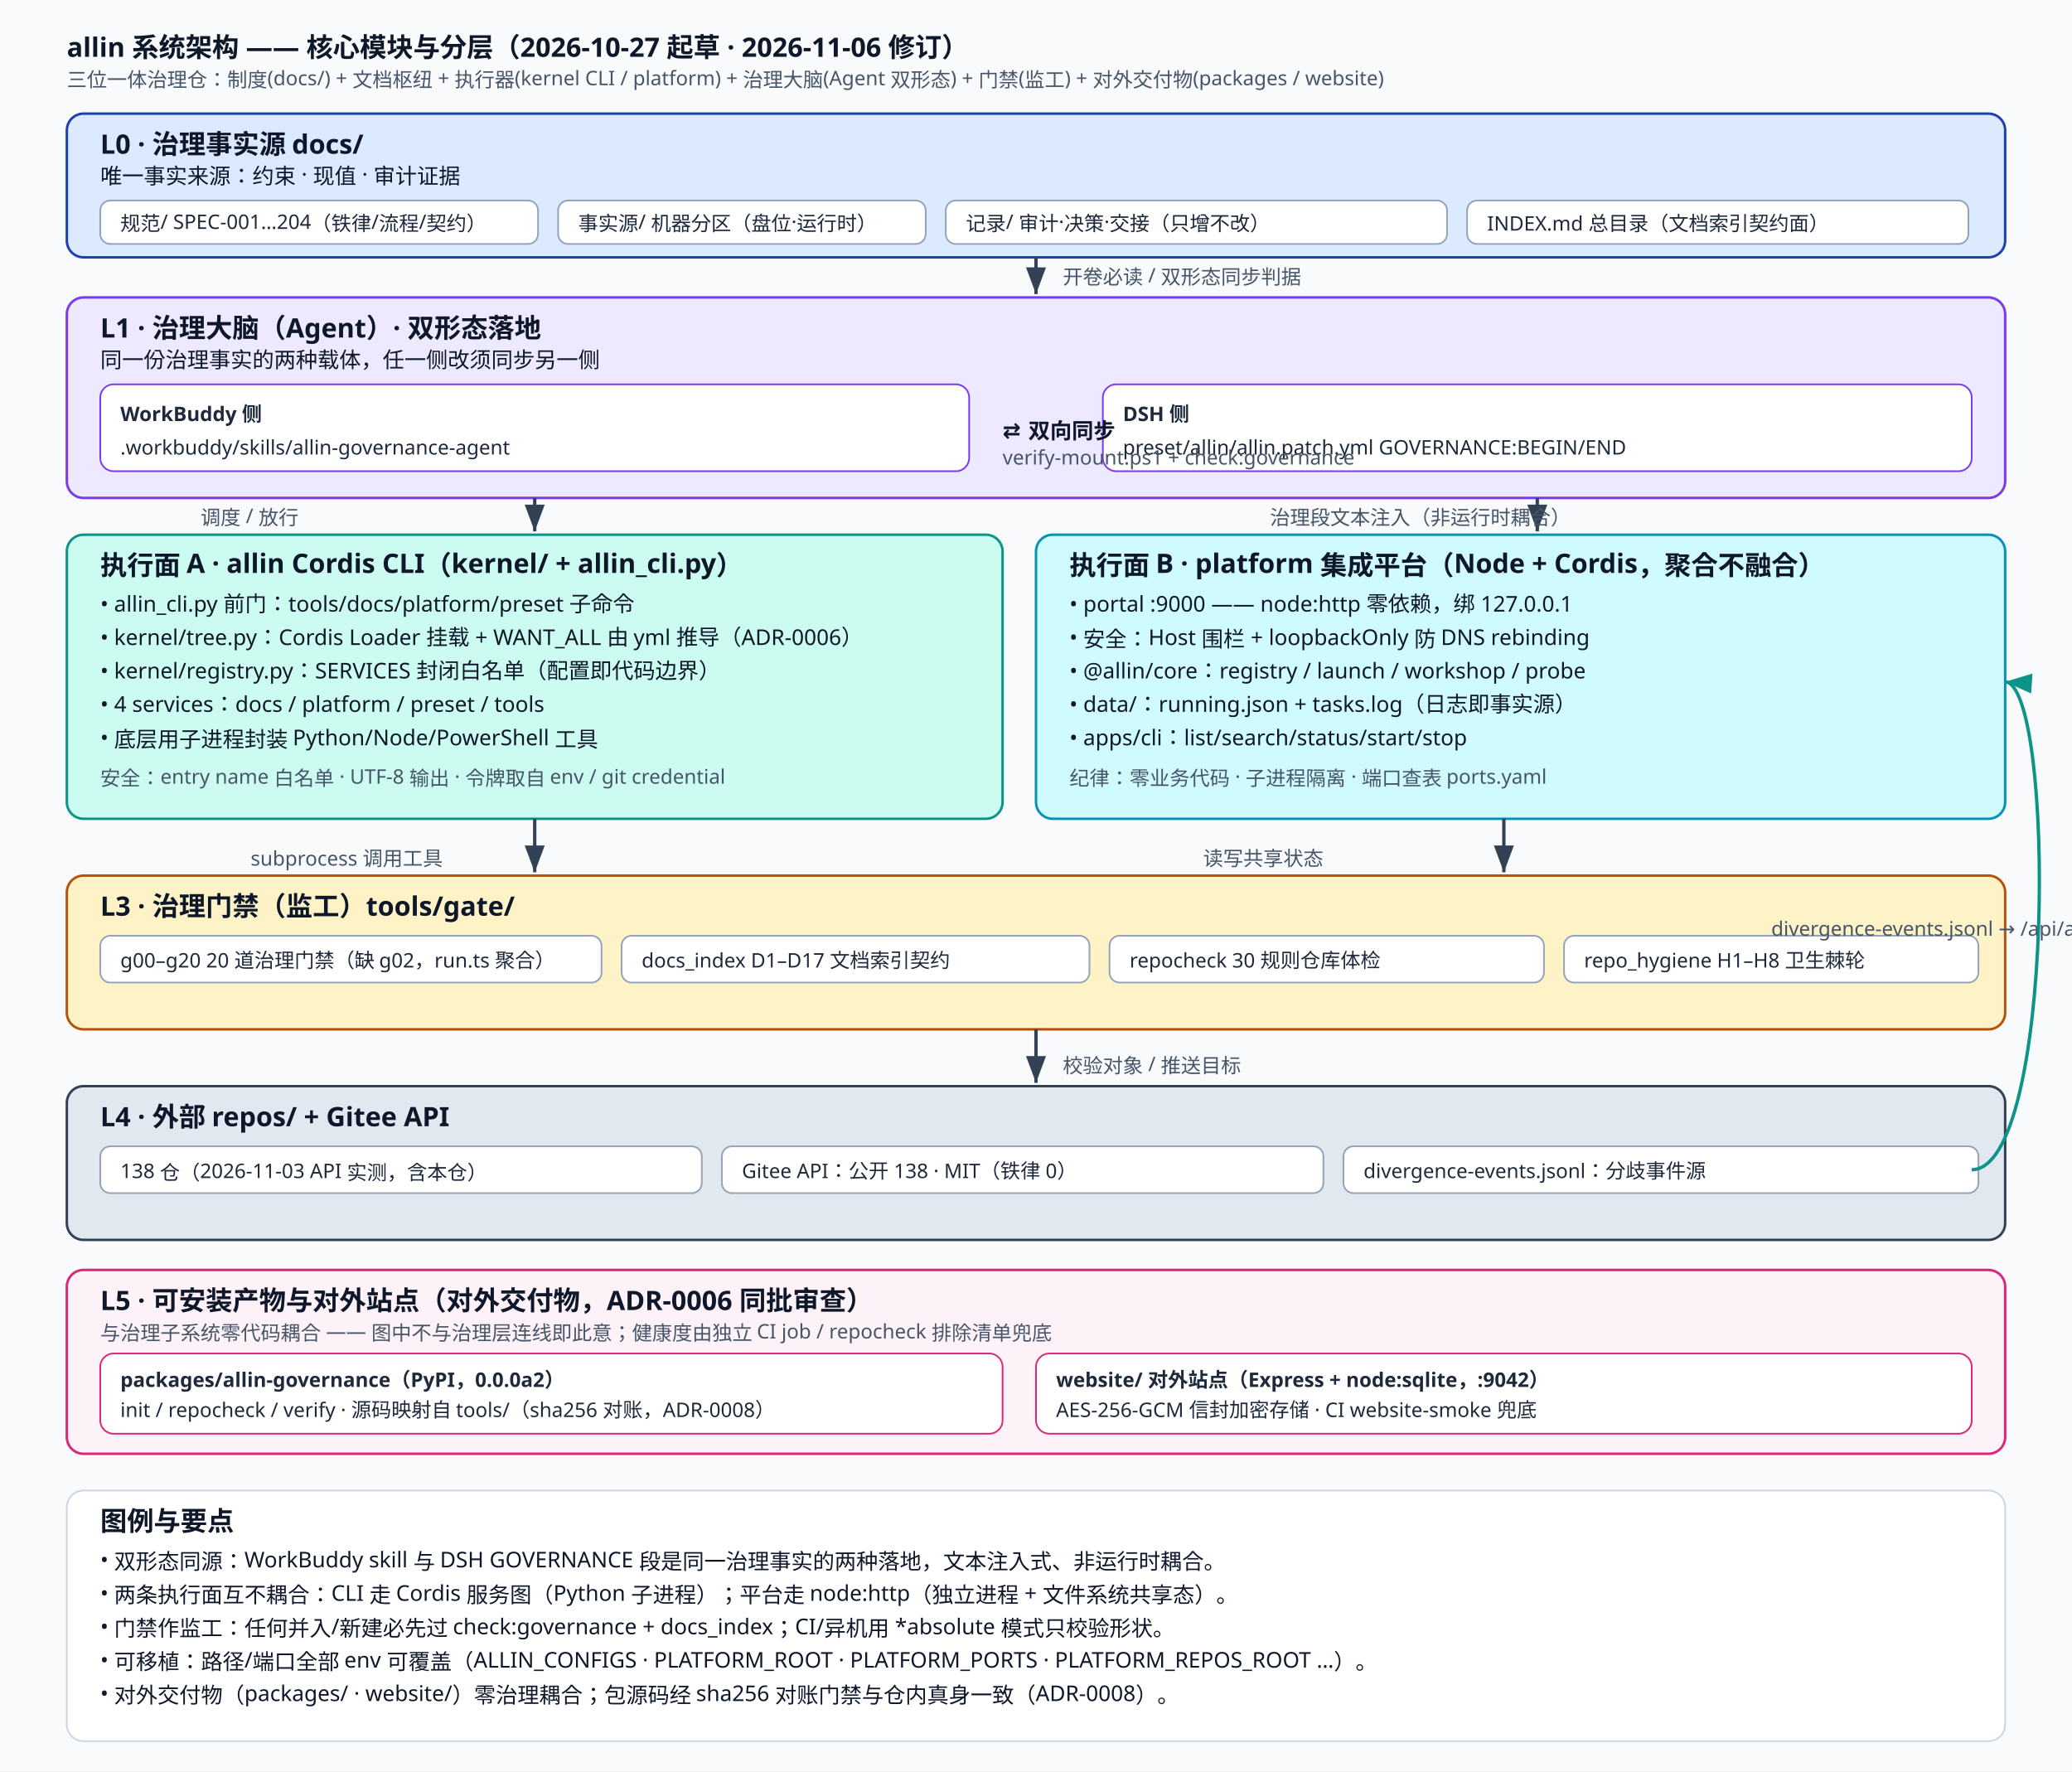
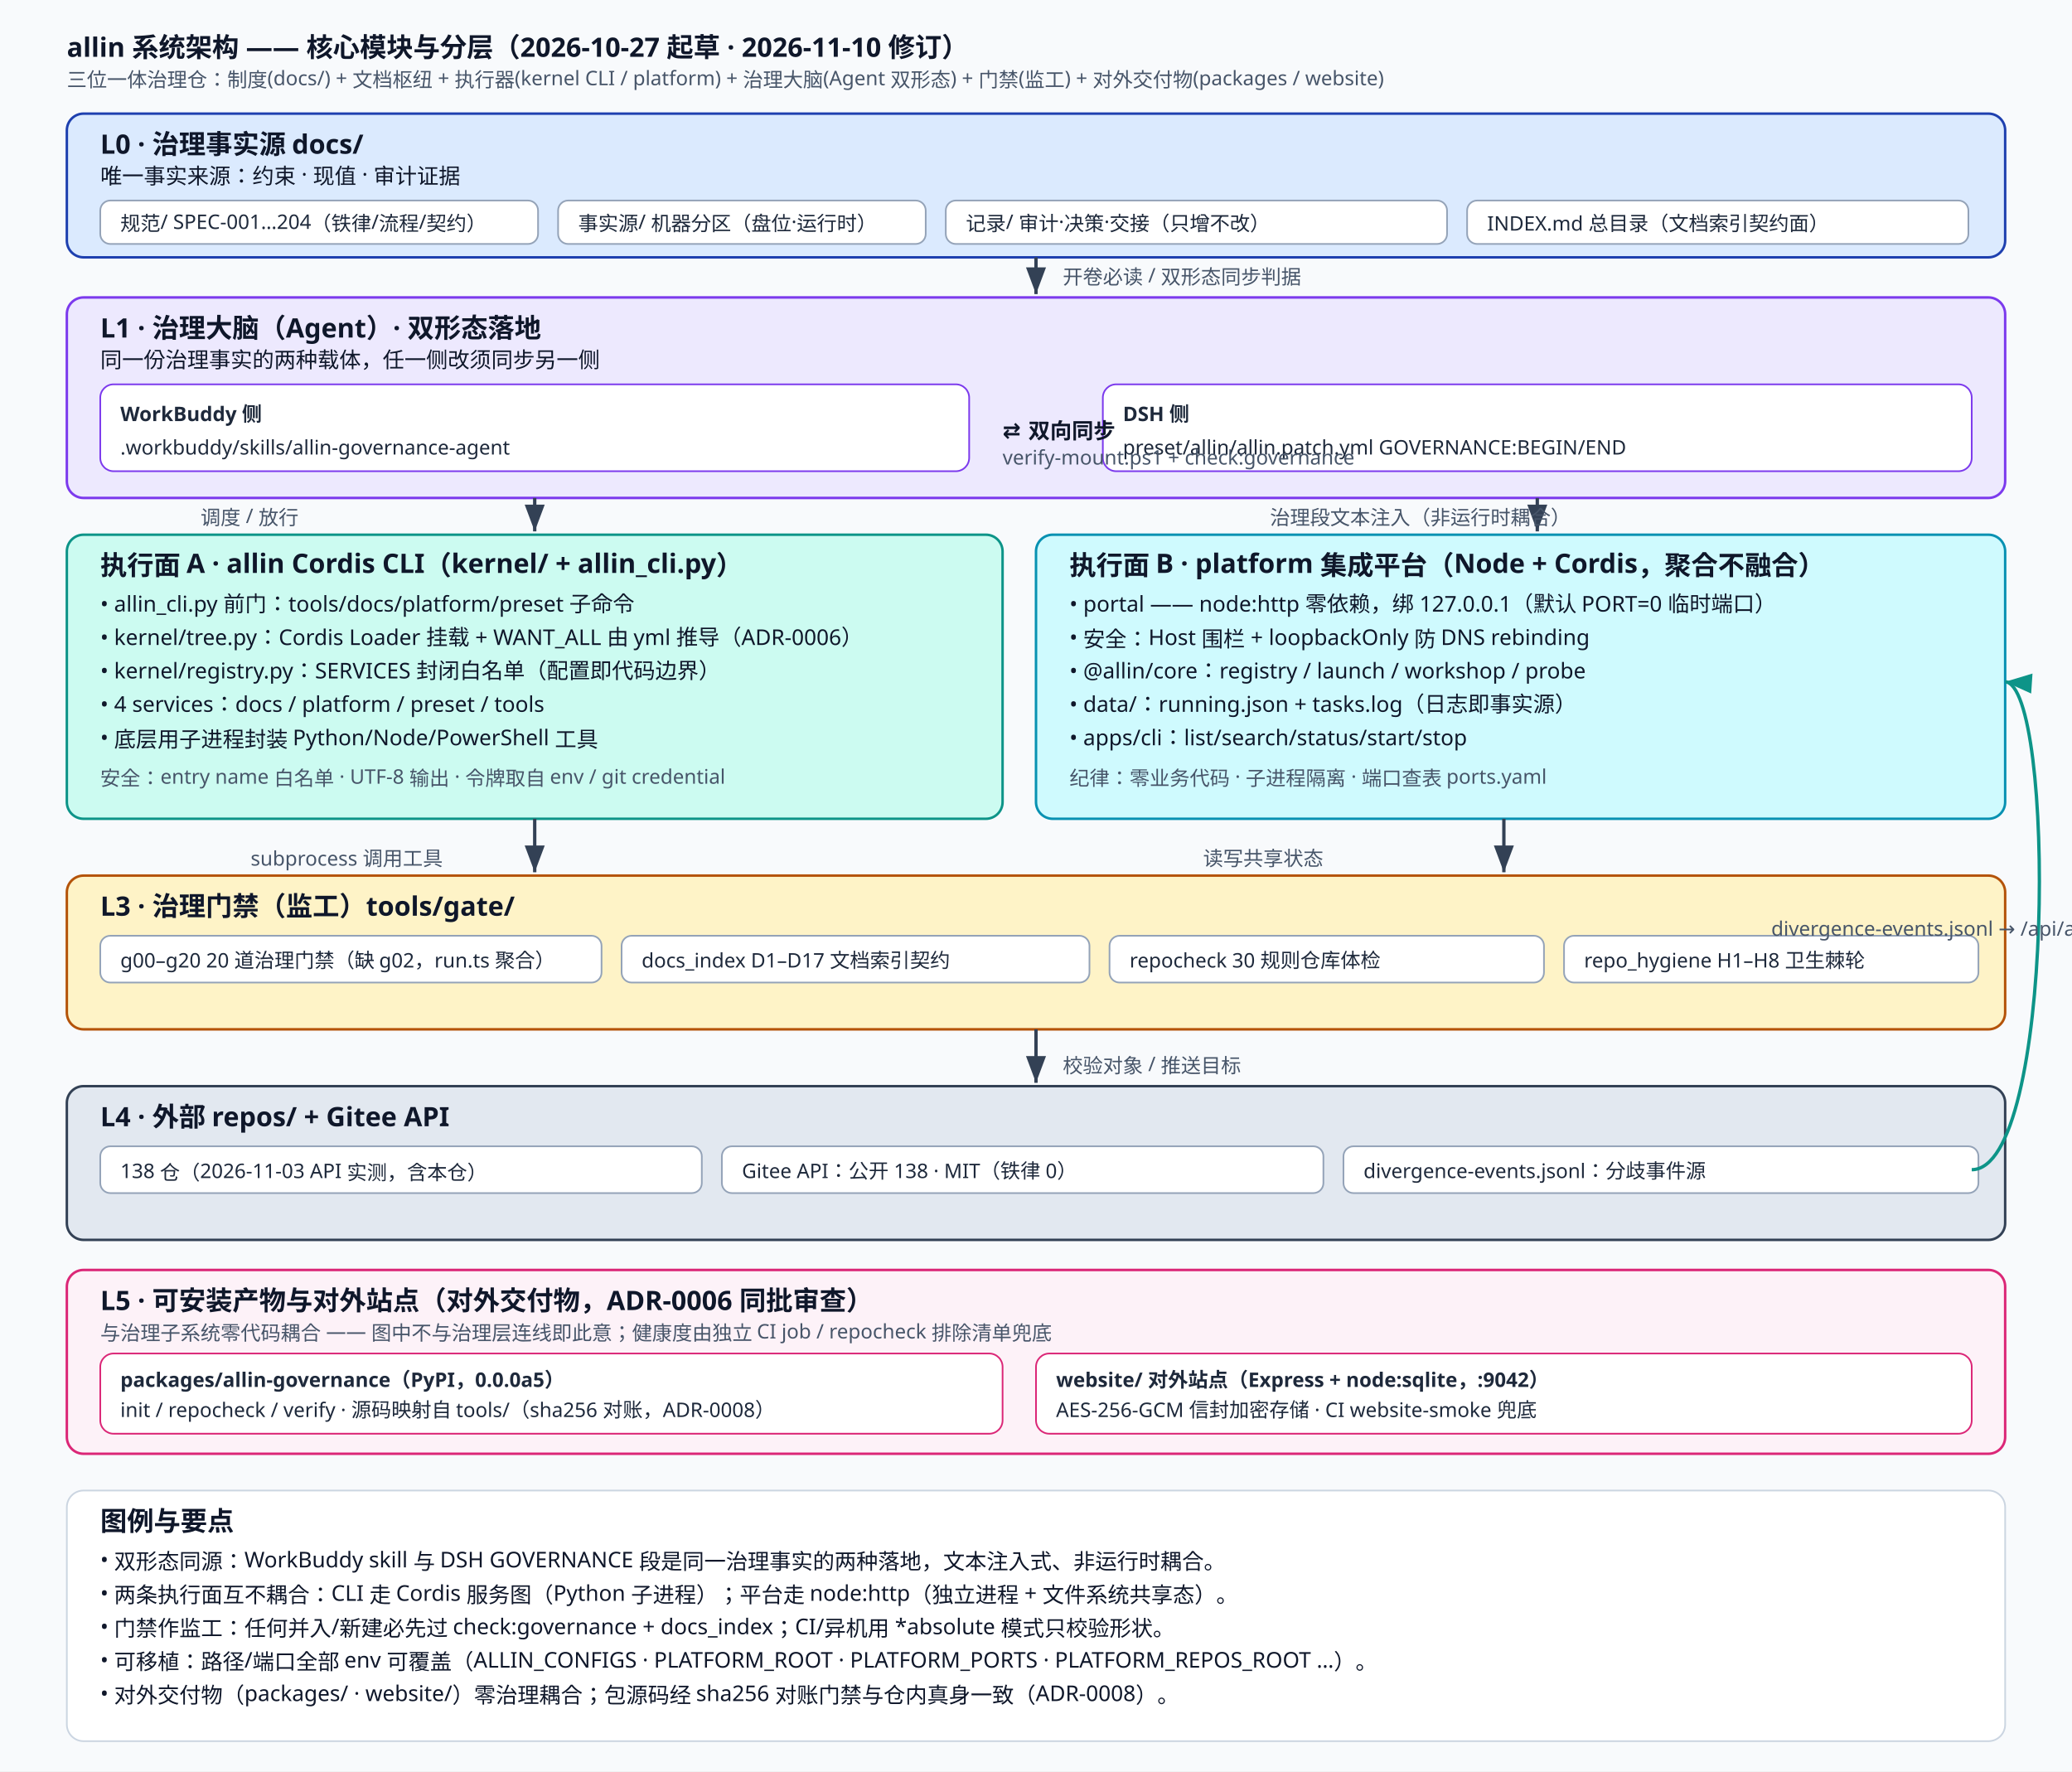
<svg xmlns="http://www.w3.org/2000/svg" viewBox="0 0 1240 1060" font-family="'Microsoft YaHei','Segoe UI',sans-serif">
  <defs>
    <marker id="arr" markerWidth="10" markerHeight="10" refX="8" refY="3" orient="auto" markerUnits="strokeWidth">
      <path d="M0,0 L8,3 L0,6 Z" fill="#334155" />
    </marker>
    <marker id="arrB" markerWidth="10" markerHeight="10" refX="8" refY="3" orient="auto" markerUnits="strokeWidth">
      <path d="M0,0 L8,3 L0,6 Z" fill="#0d9488" />
    </marker>
    <style>
      .t { fill:#0f172a; }
      .ts { fill:#0f172a; font-size:13px; }
      .ttl { fill:#0f172a; font-size:16px; font-weight:700; }
      .cap { fill:#475569; font-size:12px; }
      .chip { fill:#ffffff; stroke:#94a3b8; stroke-width:1; }
      .chip-t { fill:#1e293b; font-size:12px; }
    </style>
  </defs>
  <rect x="0" y="0" width="1240" height="1060" fill="#f8fafc" />
-   <text x="40" y="34" class="ttl">allin 系统架构 —— 核心模块与分层（2026-10-27 起草 · 2026-11-06 修订）</text>
+   <text x="40" y="34" class="ttl">allin 系统架构 —— 核心模块与分层（2026-10-27 起草 · 2026-11-10 修订）</text>
  <text x="40" y="52" class="cap">三位一体治理仓：制度(docs/) + 文档枢纽 + 执行器(kernel CLI / platform) + 治理大脑(Agent 双形态) + 门禁(监工) + 对外交付物(packages / website)</text>
  <rect x="40" y="68" width="1160" height="86" rx="10" fill="#dbeafe" stroke="#1e40af" stroke-width="1.5" />
  <text x="60" y="92" class="ttl" fill="#1e3a8a">L0 · 治理事实源  docs/</text>
  <text x="60" y="110" class="ts" fill="#1e3a8a">唯一事实来源：约束 · 现值 · 审计证据</text>
  <g>
    <rect x="60" y="120" width="262" height="26" rx="6" class="chip" />
    <text x="72" y="138" class="chip-t">规范/  SPEC-001…204（铁律/流程/契约）</text>
    <rect x="334" y="120" width="220" height="26" rx="6" class="chip" />
    <text x="346" y="138" class="chip-t">事实源/  机器分区（盘位·运行时）</text>
    <rect x="566" y="120" width="300" height="26" rx="6" class="chip" />
    <text x="578" y="138" class="chip-t">记录/  审计·决策·交接（只增不改）</text>
    <rect x="878" y="120" width="300" height="26" rx="6" class="chip" />
    <text x="890" y="138" class="chip-t">INDEX.md  总目录（文档索引契约面）</text>
  </g>
  <rect x="40" y="178" width="1160" height="120" rx="10" fill="#ede9fe" stroke="#7c3aed" stroke-width="1.5" />
  <text x="60" y="202" class="ttl" fill="#6d28d9">L1 · 治理大脑（Agent）· 双形态落地</text>
  <text x="60" y="220" class="ts" fill="#6d28d9">同一份治理事实的两种载体，任一侧改须同步另一侧</text>
  <rect x="60" y="230" width="520" height="52" rx="8" fill="#ffffff" stroke="#7c3aed" />
  <text x="72" y="252" class="chip-t" font-weight="700">WorkBuddy 侧</text>
  <text x="72" y="272" class="chip-t">.workbuddy/skills/allin-governance-agent</text>
  <rect x="660" y="230" width="520" height="52" rx="8" fill="#ffffff" stroke="#7c3aed" />
  <text x="672" y="252" class="chip-t" font-weight="700">DSH 侧</text>
  <text x="672" y="272" class="chip-t">preset/allin/allin.patch.yml  GOVERNANCE:BEGIN/END</text>
  <text x="600" y="262" class="ts" fill="#6d28d9" font-weight="700">⇄ 双向同步</text>
  <text x="600" y="278" class="cap">verify-mount.ps1 + check:governance</text>
  <rect x="40" y="320" width="560" height="170" rx="10" fill="#ccfbf1" stroke="#0d9488" stroke-width="1.5" />
  <text x="60" y="344" class="ttl" fill="#0f766e">执行面 A · allin Cordis CLI（kernel/ + allin_cli.py）</text>
  <text x="60" y="366" class="ts">• allin_cli.py 前门：tools/docs/platform/preset 子命令</text>
  <text x="60" y="386" class="ts">• kernel/tree.py：Cordis Loader 挂载 + WANT_ALL 由 yml 推导（ADR-0006）</text>
  <text x="60" y="406" class="ts">• kernel/registry.py：SERVICES 封闭白名单（配置即代码边界）</text>
  <text x="60" y="426" class="ts">• 4 services：docs / platform / preset / tools</text>
  <text x="60" y="446" class="ts">• 底层用子进程封装 Python/Node/PowerShell 工具</text>
  <text x="60" y="470" class="cap">安全：entry name 白名单 · UTF-8 输出 · 令牌取自 env / git credential</text>
  <rect x="620" y="320" width="580" height="170" rx="10" fill="#cffafe" stroke="#0891b2" stroke-width="1.5" />
  <text x="640" y="344" class="ttl" fill="#155e75">执行面 B · platform 集成平台（Node + Cordis，聚合不融合）</text>
-   <text x="640" y="366" class="ts">• portal :9000 —— node:http 零依赖，绑 127.0.0.1</text>
+   <text x="640" y="366" class="ts">• portal —— node:http 零依赖，绑 127.0.0.1（默认 PORT=0 临时端口）</text>
  <text x="640" y="386" class="ts">• 安全：Host 围栏 + loopbackOnly 防 DNS rebinding</text>
  <text x="640" y="406" class="ts">• @allin/core：registry / launch / workshop / probe</text>
  <text x="640" y="426" class="ts">• data/：running.json + tasks.log（日志即事实源）</text>
  <text x="640" y="446" class="ts">• apps/cli：list/search/status/start/stop</text>
  <text x="640" y="470" class="cap">纪律：零业务代码 · 子进程隔离 · 端口查表 ports.yaml</text>
  <rect x="40" y="524" width="1160" height="92" rx="10" fill="#fef3c7" stroke="#b45309" stroke-width="1.5" />
  <text x="60" y="548" class="ttl" fill="#92400e">L3 · 治理门禁（监工）tools/gate/</text>
  <g>
    <rect x="60" y="560" width="300" height="28" rx="6" class="chip" />
    <text x="72" y="579" class="chip-t">g00–g20  20 道治理门禁（缺 g02，run.ts 聚合）</text>
    <rect x="372" y="560" width="280" height="28" rx="6" class="chip" />
    <text x="384" y="579" class="chip-t">docs_index  D1–D17 文档索引契约</text>
    <rect x="664" y="560" width="260" height="28" rx="6" class="chip" />
    <text x="676" y="579" class="chip-t">repocheck  30 规则仓库体检</text>
    <rect x="936" y="560" width="248" height="28" rx="6" class="chip" />
    <text x="948" y="579" class="chip-t">repo_hygiene  H1–H8 卫生棘轮</text>
  </g>
  <rect x="40" y="650" width="1160" height="92" rx="10" fill="#e2e8f0" stroke="#334155" stroke-width="1.5" />
  <text x="60" y="674" class="ttl" fill="#1e293b">L4 · 外部  repos/ + Gitee API</text>
  <g>
    <rect x="60" y="686" width="360" height="28" rx="6" class="chip" />
    <text x="72" y="705" class="chip-t">138 仓（2026-11-03 API 实测，含本仓）</text>
    <rect x="432" y="686" width="360" height="28" rx="6" class="chip" />
    <text x="444" y="705" class="chip-t">Gitee API：公开 138 · MIT（铁律 0）</text>
    <rect x="804" y="686" width="380" height="28" rx="6" class="chip" />
    <text x="816" y="705" class="chip-t">divergence-events.jsonl：分歧事件源</text>
  </g>
  <path d="M620,154 L620,176" stroke="#334155" stroke-width="2" marker-end="url(#arr)" />
  <text x="636" y="170" class="cap">开卷必读 / 双形态同步判据</text>
  <path d="M320,298 L320,318" stroke="#334155" stroke-width="2" marker-end="url(#arr)" />
  <text x="120" y="314" class="cap">调度 / 放行</text>
  <path d="M920,298 L920,318" stroke="#334155" stroke-width="2" marker-end="url(#arr)" />
  <text x="760" y="314" class="cap">治理段文本注入（非运行时耦合）</text>
  <path d="M320,490 L320,522" stroke="#334155" stroke-width="2" marker-end="url(#arr)" />
  <text x="150" y="518" class="cap">subprocess 调用工具</text>
  <path d="M900,490 L900,522" stroke="#334155" stroke-width="2" marker-end="url(#arr)" />
  <text x="720" y="518" class="cap">读写共享状态</text>
  <path d="M620,616 L620,648" stroke="#334155" stroke-width="2" marker-end="url(#arr)" />
  <text x="636" y="642" class="cap">校验对象 / 推送目标</text>
  <path d="M1180,700 C1230,700 1230,410 1200,408" stroke="#0d9488" stroke-width="2" fill="none" marker-end="url(#arrB)" />
  <text x="1060" y="560" class="cap" fill="#0f766e">divergence-events.jsonl → /api/alerts（订阅方）</text>
  <rect x="40" y="760" width="1160" height="110" rx="10" fill="#fdf2f8" stroke="#db2777" stroke-width="1.5" />
  <text x="60" y="784" class="ttl" fill="#9d174d">L5 · 可安装产物与对外站点（对外交付物，ADR-0006 同批审查）</text>
  <text x="60" y="802" class="cap" fill="#9d174d">与治理子系统零代码耦合 —— 图中不与治理层连线即此意；健康度由独立 CI job / repocheck 排除清单兜底</text>
  <g>
    <rect x="60" y="810" width="540" height="48" rx="8" fill="#ffffff" stroke="#db2777" />
-     <text x="72" y="830" class="chip-t" font-weight="700">packages/allin-governance（PyPI，0.0.0a2）</text>
+     <text x="72" y="830" class="chip-t" font-weight="700">packages/allin-governance（PyPI，0.0.0a5）</text>
    <text x="72" y="848" class="chip-t">init / repocheck / verify · 源码映射自 tools/（sha256 对账，ADR-0008）</text>
    <rect x="620" y="810" width="560" height="48" rx="8" fill="#ffffff" stroke="#db2777" />
    <text x="632" y="830" class="chip-t" font-weight="700">website/ 对外站点（Express + node:sqlite，:9042）</text>
    <text x="632" y="848" class="chip-t">AES-256-GCM 信封加密存储 · CI website-smoke 兜底</text>
  </g>
  <rect x="40" y="892" width="1160" height="150" rx="10" fill="#ffffff" stroke="#cbd5e1" />
  <text x="60" y="916" class="ttl">图例与要点</text>
  <text x="60" y="938" class="ts">• 双形态同源：WorkBuddy skill 与 DSH GOVERNANCE 段是同一治理事实的两种落地，文本注入式、非运行时耦合。</text>
  <text x="60" y="958" class="ts">• 两条执行面互不耦合：CLI 走 Cordis 服务图（Python 子进程）；平台走 node:http（独立进程 + 文件系统共享态）。</text>
  <text x="60" y="978" class="ts">• 门禁作监工：任何并入/新建必先过 check:governance + docs_index；CI/异机用 *absolute 模式只校验形状。</text>
  <text x="60" y="998" class="ts">• 可移植：路径/端口全部 env 可覆盖（ALLIN_CONFIGS · PLATFORM_ROOT · PLATFORM_PORTS · PLATFORM_REPOS_ROOT …）。</text>
  <text x="60" y="1018" class="ts">• 对外交付物（packages/ · website/）零治理耦合；包源码经 sha256 对账门禁与仓内真身一致（ADR-0008）。</text>
</svg>
